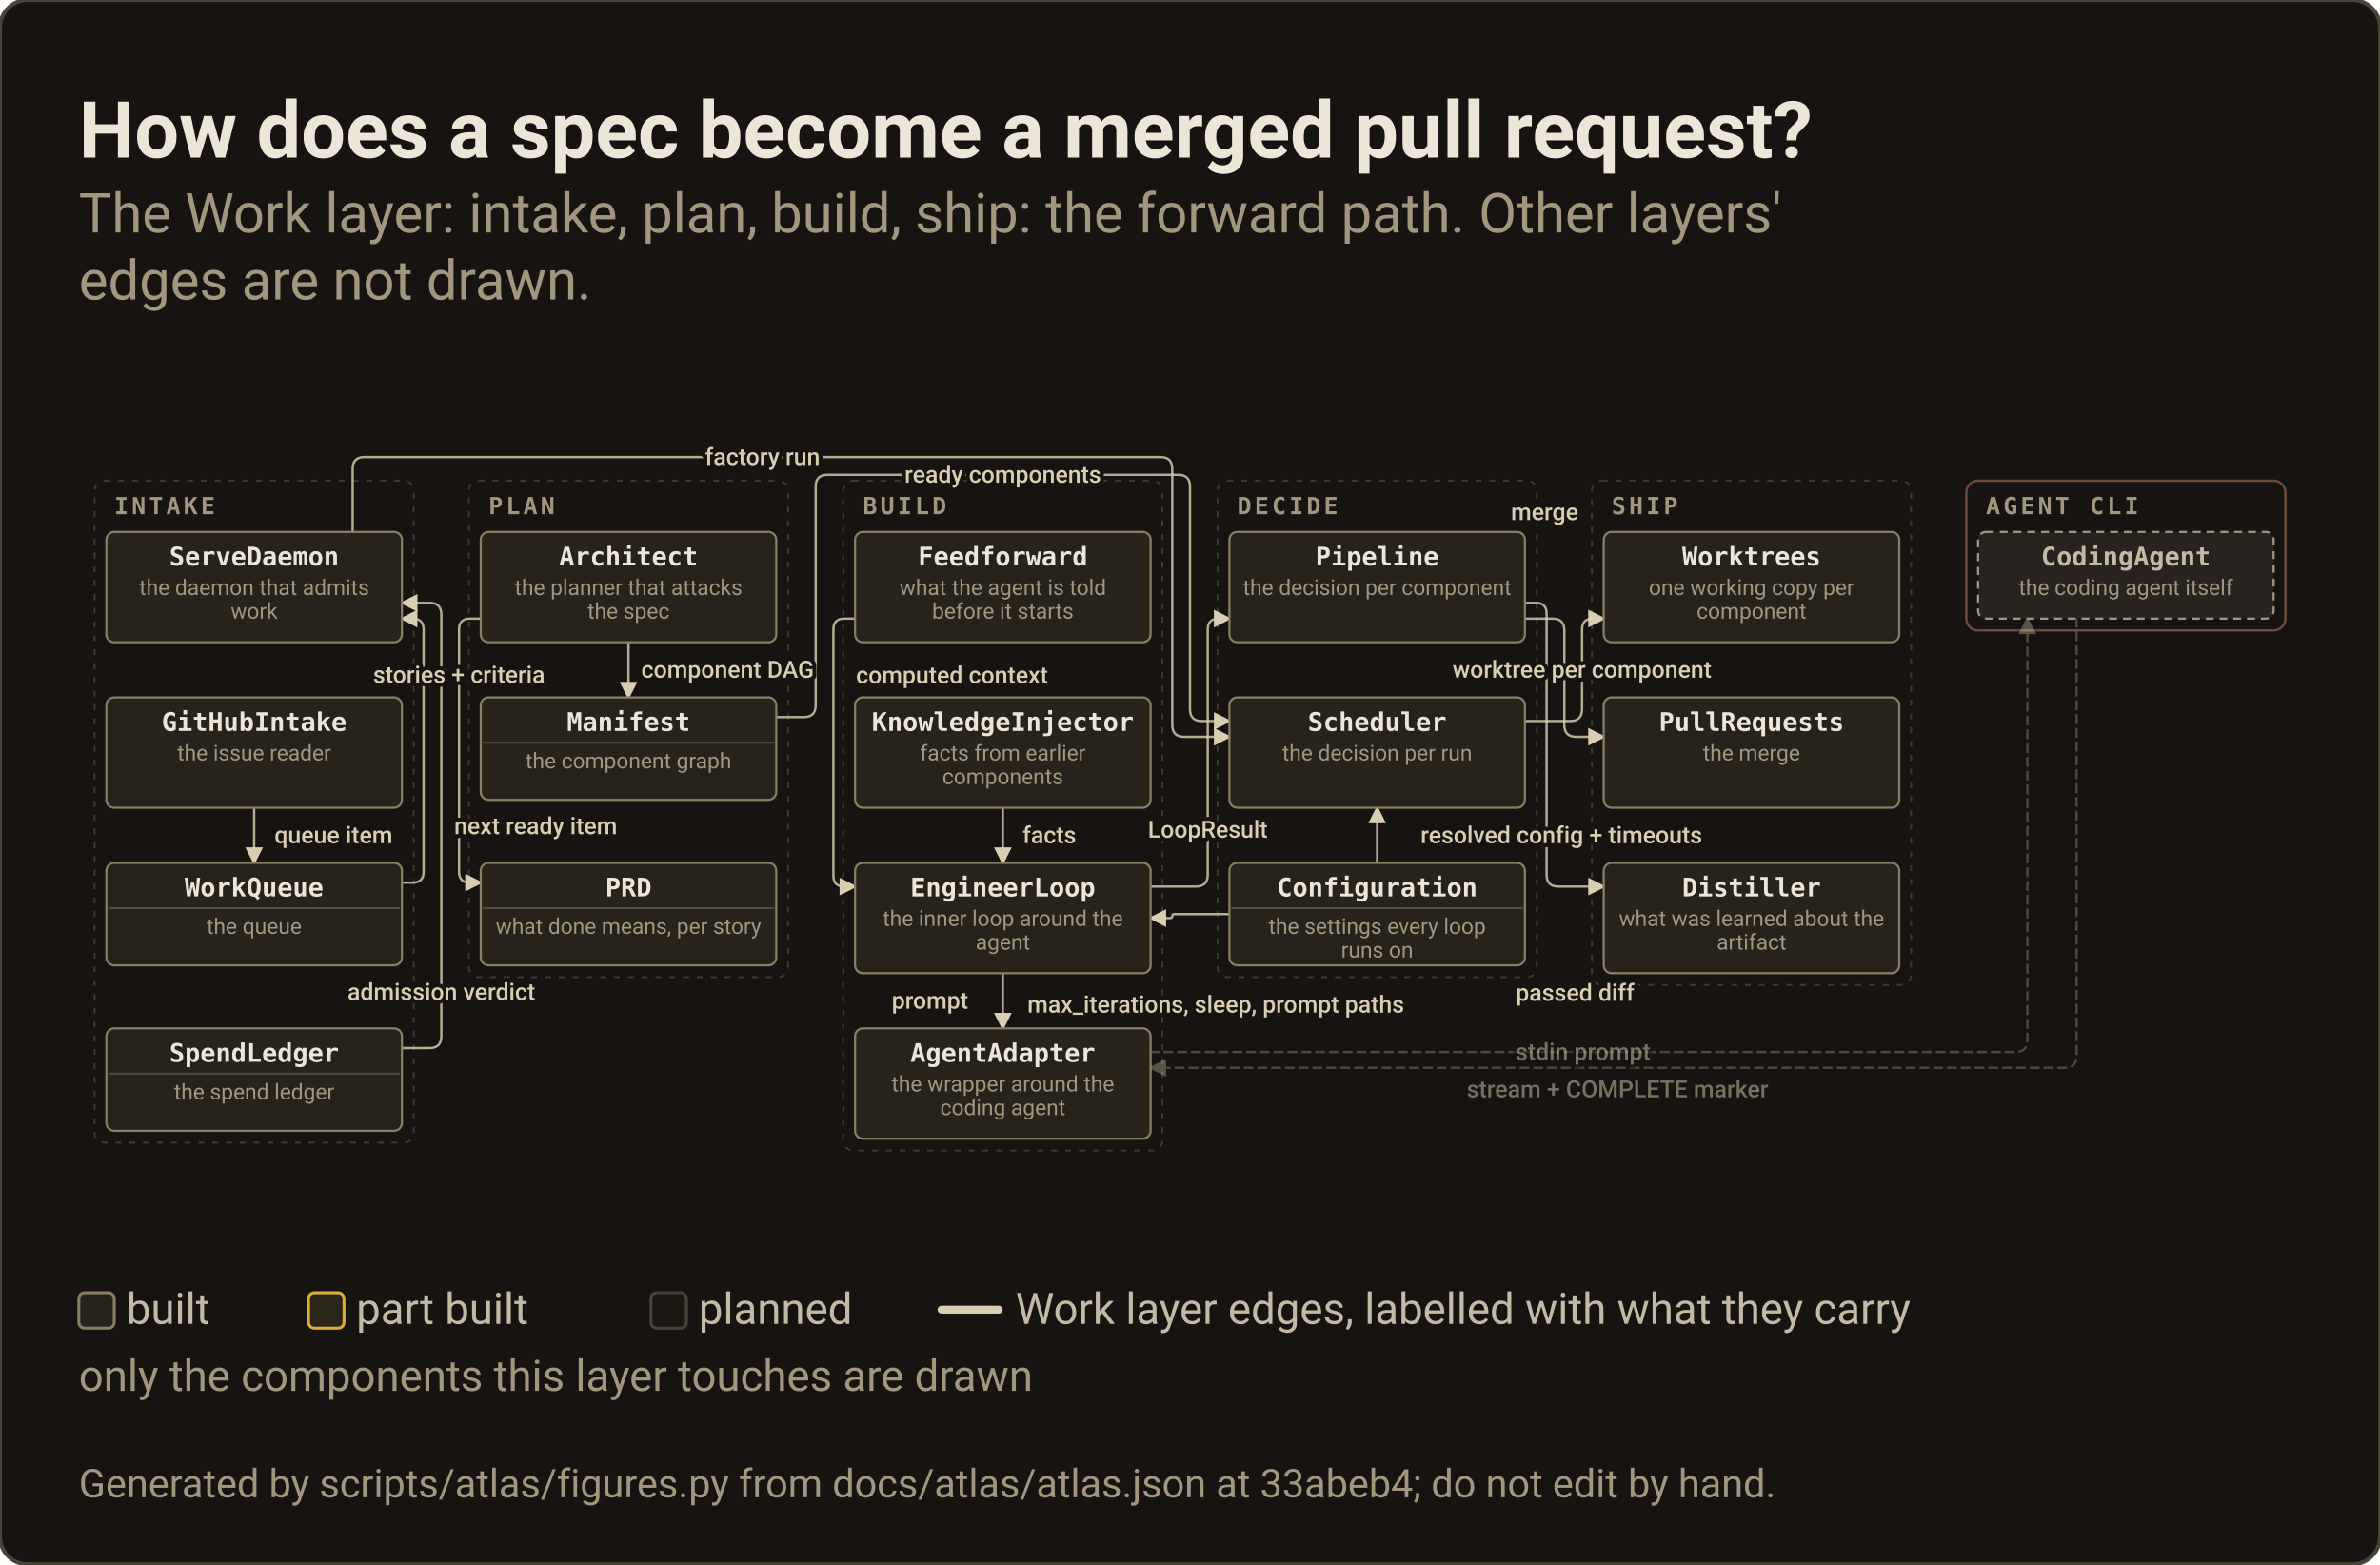
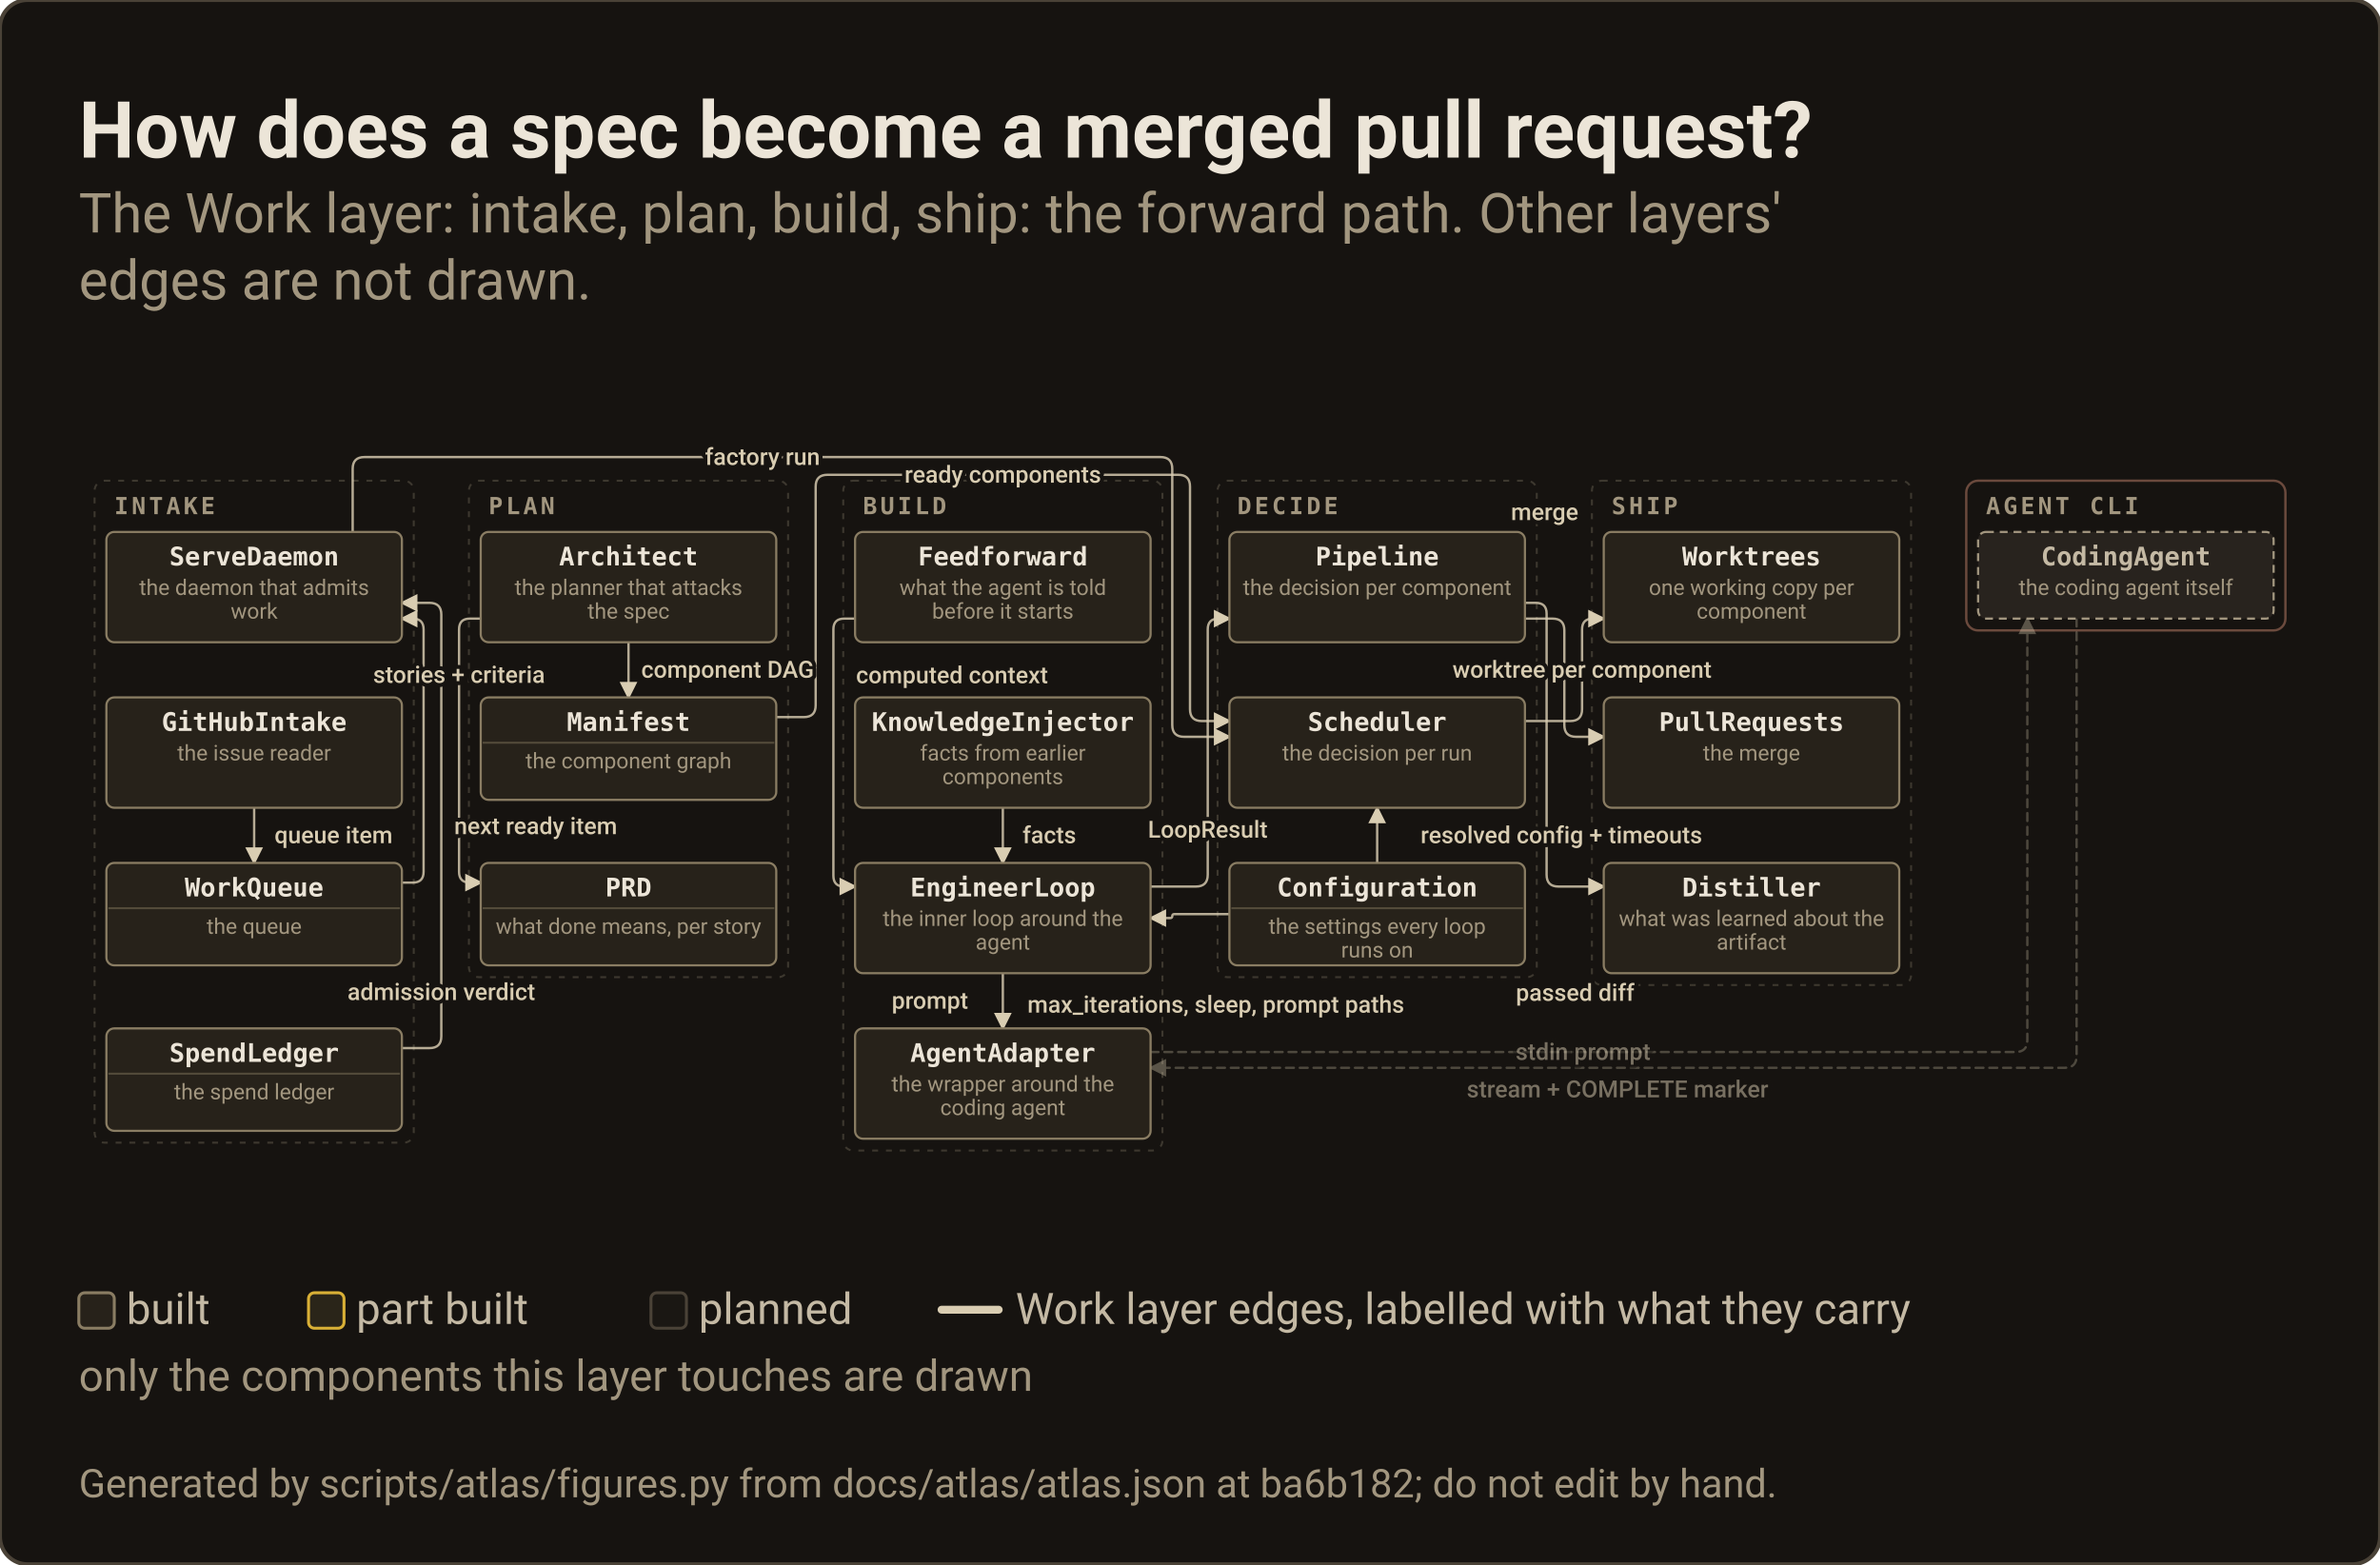
<svg xmlns="http://www.w3.org/2000/svg" width="1208" height="794" viewBox="0 0 1208 794" role="img" aria-label="Work layer of the kstrl system map">
  <rect x="0" y="0" width="1208" height="794" rx="14" fill="#161310" stroke="#4A4237" stroke-width="2" />
  <text x="40.0" y="80.0" class="c0">How does a spec become a merged pull request?</text>
  <text x="40.0" y="118.0" class="c1">The Work layer: intake, plan, build, ship: the forward path. Other layers'</text>
  <text x="40.0" y="152.0" class="c1">edges are not drawn.</text>
  <svg id="map" x="40.0" y="170.0" width="1128" height="464" viewBox="0 0 1128 464" overflow="visible">
    <defs>
      <marker id="map-m-work" viewBox="0 0 8 8" refX="7" refY="4" markerUnits="userSpaceOnUse" markerWidth="9" markerHeight="9" orient="auto-start-reverse">
        <path d="M0,0 L8,4 L0,8 z" fill="#D9CDB2" />
      </marker>
      <marker id="map-m-measure" viewBox="0 0 8 8" refX="7" refY="4" markerUnits="userSpaceOnUse" markerWidth="9" markerHeight="9" orient="auto-start-reverse">
        <path d="M0,0 L8,4 L0,8 z" fill="#82A7BA" />
      </marker>
      <marker id="map-m-feedback" viewBox="0 0 8 8" refX="7" refY="4" markerUnits="userSpaceOnUse" markerWidth="9" markerHeight="9" orient="auto-start-reverse">
        <path d="M0,0 L8,4 L0,8 z" fill="#E39A86" />
      </marker>
      <marker id="map-m-operator" viewBox="0 0 8 8" refX="7" refY="4" markerUnits="userSpaceOnUse" markerWidth="9" markerHeight="9" orient="auto-start-reverse">
        <path d="M0,0 L8,4 L0,8 z" fill="#DD9BBD" />
      </marker>
      <marker id="map-m-trust" viewBox="0 0 8 8" refX="7" refY="4" markerUnits="userSpaceOnUse" markerWidth="9" markerHeight="9" orient="auto-start-reverse">
        <path d="M0,0 L8,4 L0,8 z" fill="#B48EC9" />
      </marker>
      <marker id="map-m-learn" viewBox="0 0 8 8" refX="7" refY="4" markerUnits="userSpaceOnUse" markerWidth="9" markerHeight="9" orient="auto-start-reverse">
        <path d="M0,0 L8,4 L0,8 z" fill="#86C9A9" />
      </marker>
      <marker id="map-m-record" viewBox="0 0 8 8" refX="7" refY="4" markerUnits="userSpaceOnUse" markerWidth="9" markerHeight="9" orient="auto-start-reverse">
        <path d="M0,0 L8,4 L0,8 z" fill="#B7C27C" />
      </marker>
      <marker id="map-m-change" viewBox="0 0 8 8" refX="7" refY="4" markerUnits="userSpaceOnUse" markerWidth="9" markerHeight="9" orient="auto-start-reverse">
        <path d="M0,0 L8,4 L0,8 z" fill="#E26D5A" />
      </marker>
      <marker id="map-m-reach" viewBox="0 0 8 8" refX="7" refY="4" markerUnits="userSpaceOnUse" markerWidth="9" markerHeight="9" orient="auto-start-reverse">
        <path d="M0,0 L8,4 L0,8 z" fill="#E5A84F" />
      </marker>
    </defs>
    <style>#map .node.quiet{opacity:.42}#map .node.planned{opacity:.5}#map .node.planned.quiet{opacity:.3}#map .node.meas .node__box{stroke:#82A7BA;stroke-width:2.2}#map .node.acts .node__box{stroke:#E5A84F;stroke-width:2.4}#map .node__ring{display:none;fill:none;stroke:#82A7BA;stroke-width:1.6}#map .node.meas .node__ring{display:inline}#map .flow.planned{opacity:.35}#map .flowlbl.planned{opacity:.5}#map .flow.off,#map .flowlbl.off{display:none}#map .flow.hot{opacity:1;stroke-opacity:1;stroke-width:2.6}#map .flowlbl.hot{opacity:1}</style>
    <rect x="8.0" y="74.0" width="162.0" height="336.0" rx="5" fill="none" stroke="#A2967F" stroke-opacity=".28" stroke-width="1" stroke-dasharray="3 4" />
    <text x="18.0" y="91.0" class="t1">INTAKE</text>
    <rect x="198.0" y="74.0" width="162.0" height="252.0" rx="5" fill="none" stroke="#A2967F" stroke-opacity=".28" stroke-width="1" stroke-dasharray="3 4" />
    <text x="208.0" y="91.0" class="t1">PLAN</text>
    <rect x="388.0" y="74.0" width="162.0" height="340.0" rx="5" fill="none" stroke="#A2967F" stroke-opacity=".28" stroke-width="1" stroke-dasharray="3 4" />
    <text x="398.0" y="91.0" class="t1">BUILD</text>
    <rect x="578.0" y="74.0" width="162.0" height="252.0" rx="5" fill="none" stroke="#A2967F" stroke-opacity=".28" stroke-width="1" stroke-dasharray="3 4" />
    <text x="588.0" y="91.0" class="t1">DECIDE</text>
    <rect x="768.0" y="74.0" width="162.0" height="256.0" rx="5" fill="none" stroke="#A2967F" stroke-opacity=".28" stroke-width="1" stroke-dasharray="3 4" />
    <text x="778.0" y="91.0" class="t1">SHIP</text>
    <rect x="958.0" y="74.0" width="162.0" height="76.0" rx="6" fill="none" stroke="#6B4A3D" stroke-width="1.2" />
    <text x="968.0" y="91.0" class="t1">AGENT CLI</text>
    <g data-layer="flow">
      <path id="map-f1" class="flow intake" data-edge="1" data-from="GitHubIntake" data-to="WorkQueue" data-art="queue item" data-kind="intake" data-layer="work" d="M 89.0 240.0 L 89.0 268.0" fill="none" stroke="#D9CDB2" stroke-opacity="0.82" stroke-width="1.2" stroke-linecap="round" marker-end="url(#map-m-work)" />
      <path id="map-f2" class="flow intake" data-edge="2" data-from="WorkQueue" data-to="ServeDaemon" data-art="next ready item" data-kind="intake" data-layer="work" d="M 164.0 278.0 L 169.5 278.0 Q 175.0 278.0 175.0 272.5 L 175.0 149.5 Q 175.0 144.0 169.5 144.0 L 164.0 144.0" fill="none" stroke="#D9CDB2" stroke-opacity="0.82" stroke-width="1.2" stroke-linecap="round" marker-end="url(#map-m-work)" />
      <path id="map-f3" class="flow intake" data-edge="3" data-from="SpendLedger" data-to="ServeDaemon" data-art="admission verdict" data-kind="intake" data-layer="work" d="M 164.0 362.0 L 178.0 362.0 Q 184.0 362.0 184.0 356.0 L 184.0 142.0 Q 184.0 136.0 178.0 136.0 L 164.0 136.0" fill="none" stroke="#D9CDB2" stroke-opacity="0.82" stroke-width="1.2" stroke-linecap="round" marker-end="url(#map-m-work)" />
      <path id="map-f5" class="flow intake" data-edge="5" data-from="ServeDaemon" data-to="Scheduler" data-art="factory run" data-kind="intake" data-layer="work" d="M 139.0 100.0 L 139.0 68.0 Q 139.0 62.0 145.0 62.0 L 549.0 62.0 Q 555.0 62.0 555.0 68.0 L 555.0 198.0 Q 555.0 204.0 561.0 204.0 L 584.0 204.0" fill="none" stroke="#D9CDB2" stroke-opacity="0.82" stroke-width="1.2" stroke-linecap="round" marker-end="url(#map-m-work)" />
      <path id="map-f7" class="flow plan" data-edge="7" data-from="Architect" data-to="Manifest" data-art="component DAG" data-kind="plan" data-layer="work" d="M 279.0 156.0 L 279.0 184.0" fill="none" stroke="#D9CDB2" stroke-opacity="0.82" stroke-width="1.2" stroke-linecap="round" marker-end="url(#map-m-work)" />
      <path id="map-f8" class="flow plan" data-edge="8" data-from="Architect" data-to="PRD" data-art="stories + criteria" data-kind="plan" data-layer="work" d="M 204.0 144.0 L 198.5 144.0 Q 193.0 144.0 193.0 149.5 L 193.0 272.5 Q 193.0 278.0 198.5 278.0 L 204.0 278.0" fill="none" stroke="#D9CDB2" stroke-opacity="0.82" stroke-width="1.2" stroke-linecap="round" marker-end="url(#map-m-work)" />
      <path id="map-f9" class="flow decide" data-edge="9" data-from="Configuration" data-to="Scheduler" data-art="resolved config + timeouts" data-kind="decide" data-layer="work" d="M 659.0 268.0 L 659.0 240.0" fill="none" stroke="#D9CDB2" stroke-opacity="0.82" stroke-width="1.2" stroke-linecap="round" marker-end="url(#map-m-work)" />
      <path id="map-f10" class="flow decide" data-edge="10" data-from="Manifest" data-to="Scheduler" data-art="ready components" data-kind="decide" data-layer="work" d="M 354.0 194.0 L 368.0 194.0 Q 374.0 194.0 374.0 188.0 L 374.0 77.0 Q 374.0 71.0 380.0 71.0 L 558.0 71.0 Q 564.0 71.0 564.0 77.0 L 564.0 190.0 Q 564.0 196.0 570.0 196.0 L 584.0 196.0" fill="none" stroke="#D9CDB2" stroke-opacity="0.82" stroke-width="1.2" stroke-linecap="round" marker-end="url(#map-m-work)" />
      <path id="map-f11" class="flow ship" data-edge="11" data-from="Scheduler" data-to="Worktrees" data-art="worktree per component" data-kind="ship" data-layer="work" d="M 734.0 196.0 L 757.0 196.0 Q 763.0 196.0 763.0 190.0 L 763.0 149.5 Q 763.0 144.0 768.5 144.0 L 774.0 144.0" fill="none" stroke="#D9CDB2" stroke-opacity="0.82" stroke-width="1.2" stroke-linecap="round" marker-end="url(#map-m-work)" />
      <path id="map-f12" class="flow build" data-edge="12" data-from="Configuration" data-to="EngineerLoop" data-art="max_iterations, sleep, prompt paths" data-kind="build" data-layer="work" d="M 584.0 294.0 L 556.0 294.0 Q 555.0 294.0 555.0 295.0 L 555.0 295.0 Q 555.0 296.0 554.0 296.0 L 544.0 296.0" fill="none" stroke="#D9CDB2" stroke-opacity="0.82" stroke-width="1.2" stroke-linecap="round" marker-end="url(#map-m-work)" />
      <path id="map-f13" class="flow build" data-edge="13" data-from="Feedforward" data-to="EngineerLoop" data-art="computed context" data-kind="build" data-layer="work" d="M 394.0 144.0 L 388.5 144.0 Q 383.0 144.0 383.0 149.5 L 383.0 274.5 Q 383.0 280.0 388.5 280.0 L 394.0 280.0" fill="none" stroke="#D9CDB2" stroke-opacity="0.82" stroke-width="1.2" stroke-linecap="round" marker-end="url(#map-m-work)" />
      <path id="map-f14" class="flow build" data-edge="14" data-from="KnowledgeInjector" data-to="EngineerLoop" data-art="facts" data-kind="build" data-layer="work" d="M 469.0 240.0 L 469.0 268.0" fill="none" stroke="#D9CDB2" stroke-opacity="0.82" stroke-width="1.2" stroke-linecap="round" marker-end="url(#map-m-work)" />
      <path id="map-f16" class="flow build" data-edge="16" data-from="EngineerLoop" data-to="AgentAdapter" data-art="prompt" data-kind="build" data-layer="work" d="M 469.0 324.0 L 469.0 352.0" fill="none" stroke="#D9CDB2" stroke-opacity="0.82" stroke-width="1.2" stroke-linecap="round" marker-end="url(#map-m-work)" />
      <path id="map-f17" class="flow build planned" data-edge="17" data-from="AgentAdapter" data-to="CodingAgent" data-art="stdin prompt" data-kind="build" data-layer="work" d="M 544.0 364.0 L 983.0 364.0 Q 989.0 364.0 989.0 358.0 L 989.0 144.0" fill="none" stroke="#D9CDB2" stroke-opacity="0.82" stroke-width="1.2" stroke-dasharray="4 3" stroke-linecap="round" marker-end="url(#map-m-work)" />
      <path id="map-f18" class="flow build planned" data-edge="18" data-from="CodingAgent" data-to="AgentAdapter" data-art="stream + COMPLETE marker" data-kind="build" data-layer="work" d="M 1014.0 144.0 L 1014.0 366.0 Q 1014.0 372.0 1008.0 372.0 L 544.0 372.0" fill="none" stroke="#D9CDB2" stroke-opacity="0.82" stroke-width="1.2" stroke-dasharray="4 3" stroke-linecap="round" marker-end="url(#map-m-work)" />
      <path id="map-f23" class="flow decide" data-edge="23" data-from="EngineerLoop" data-to="Pipeline" data-art="LoopResult" data-kind="decide" data-layer="work" d="M 544.0 280.0 L 567.0 280.0 Q 573.0 280.0 573.0 274.0 L 573.0 149.5 Q 573.0 144.0 578.5 144.0 L 584.0 144.0" fill="none" stroke="#D9CDB2" stroke-opacity="0.82" stroke-width="1.2" stroke-linecap="round" marker-end="url(#map-m-work)" />
      <path id="map-f37" class="flow ship" data-edge="37" data-from="Pipeline" data-to="Distiller" data-art="passed diff" data-kind="ship" data-layer="work" d="M 734.0 136.0 L 739.5 136.0 Q 745.0 136.0 745.0 141.5 L 745.0 274.0 Q 745.0 280.0 751.0 280.0 L 774.0 280.0" fill="none" stroke="#D9CDB2" stroke-opacity="0.82" stroke-width="1.2" stroke-linecap="round" marker-end="url(#map-m-work)" />
      <path id="map-f39" class="flow ship" data-edge="39" data-from="Pipeline" data-to="PullRequests" data-art="merge" data-kind="ship" data-layer="work" d="M 734.0 144.0 L 748.0 144.0 Q 754.0 144.0 754.0 150.0 L 754.0 198.0 Q 754.0 204.0 760.0 204.0 L 774.0 204.0" fill="none" stroke="#D9CDB2" stroke-opacity="0.82" stroke-width="1.2" stroke-linecap="round" marker-end="url(#map-m-work)" />
    </g>
    <g class="node built" data-id="ServeDaemon" data-kind="component" data-state="built" data-region="intake" role="button" tabindex="0" aria-label="ServeDaemon, the daemon that admits work, built">
      <rect class="node__box" x="14.0" y="100.0" width="150.0" height="56.0" rx="4.0" fill="#27221A" stroke="#8A7D63" stroke-width="1.1" />
      <rect class="node__ring" x="17.0" y="103.0" width="144.0" height="50.0" rx="3.0" />
      <text x="89.0" y="117.0" class="t2">ServeDaemon</text>
      <g data-layer="job">
        <text x="89.0" y="132.0" class="t3">the daemon that admits</text>
        <text x="89.0" y="144.0" class="t3">work</text>
      </g>
    </g>
    <g class="node built" data-id="GitHubIntake" data-kind="component" data-state="built" data-region="intake" role="button" tabindex="0" aria-label="GitHubIntake, the issue reader, built">
      <rect class="node__box" x="14.0" y="184.0" width="150.0" height="56.0" rx="4.0" fill="#27221A" stroke="#8A7D63" stroke-width="1.1" />
      <rect class="node__ring" x="17.0" y="187.0" width="144.0" height="50.0" rx="3.0" />
      <text x="89.0" y="201.0" class="t2">GitHubIntake</text>
      <g data-layer="job">
        <text x="89.0" y="216.0" class="t3">the issue reader</text>
      </g>
    </g>
    <g class="node built" data-id="WorkQueue" data-kind="store" data-state="built" data-region="intake" role="button" tabindex="0" aria-label="WorkQueue, the queue, built">
      <rect class="node__box" x="14.0" y="268.0" width="150.0" height="52.0" rx="4.0" fill="#27221A" stroke="#8A7D63" stroke-width="1.1" />
      <rect class="node__ring" x="17.0" y="271.0" width="144.0" height="46.0" rx="3.0" />
      <text x="89.0" y="285.0" class="t2">WorkQueue</text>
      <line x1="15.0" y1="291.0" x2="163.0" y2="291.0" stroke="#8A7D63" stroke-opacity=".45" stroke-width="1" />
      <g data-layer="job">
        <text x="89.0" y="304.0" class="t3">the queue</text>
      </g>
    </g>
    <g class="node built" data-id="SpendLedger" data-kind="store" data-state="built" data-region="intake" role="button" tabindex="0" aria-label="SpendLedger, the spend ledger, built">
      <rect class="node__box" x="14.0" y="352.0" width="150.0" height="52.0" rx="4.0" fill="#27221A" stroke="#8A7D63" stroke-width="1.1" />
      <rect class="node__ring" x="17.0" y="355.0" width="144.0" height="46.0" rx="3.0" />
      <text x="89.0" y="369.0" class="t2">SpendLedger</text>
      <line x1="15.0" y1="375.0" x2="163.0" y2="375.0" stroke="#8A7D63" stroke-opacity=".45" stroke-width="1" />
      <g data-layer="job">
        <text x="89.0" y="388.0" class="t3">the spend ledger</text>
      </g>
    </g>
    <g class="node built" data-id="Architect" data-kind="component" data-state="built" data-region="plan" role="button" tabindex="0" aria-label="Architect, the planner that attacks the spec, built">
      <rect class="node__box" x="204.0" y="100.0" width="150.0" height="56.0" rx="4.0" fill="#27221A" stroke="#8A7D63" stroke-width="1.1" />
      <rect class="node__ring" x="207.0" y="103.0" width="144.0" height="50.0" rx="3.0" />
      <text x="279.0" y="117.0" class="t2">Architect</text>
      <g data-layer="job">
        <text x="279.0" y="132.0" class="t3">the planner that attacks</text>
        <text x="279.0" y="144.0" class="t3">the spec</text>
      </g>
    </g>
    <g class="node built" data-id="Manifest" data-kind="store" data-state="built" data-region="plan" role="button" tabindex="0" aria-label="Manifest, the component graph, built">
      <rect class="node__box" x="204.0" y="184.0" width="150.0" height="52.0" rx="4.0" fill="#27221A" stroke="#8A7D63" stroke-width="1.1" />
      <rect class="node__ring" x="207.0" y="187.0" width="144.0" height="46.0" rx="3.0" />
      <text x="279.0" y="201.0" class="t2">Manifest</text>
      <line x1="205.0" y1="207.0" x2="353.0" y2="207.0" stroke="#8A7D63" stroke-opacity=".45" stroke-width="1" />
      <g data-layer="job">
        <text x="279.0" y="220.0" class="t3">the component graph</text>
      </g>
    </g>
    <g class="node built" data-id="PRD" data-kind="store" data-state="built" data-region="plan" role="button" tabindex="0" aria-label="PRD, what done means, per story, built">
      <rect class="node__box" x="204.0" y="268.0" width="150.0" height="52.0" rx="4.0" fill="#27221A" stroke="#8A7D63" stroke-width="1.1" />
      <rect class="node__ring" x="207.0" y="271.0" width="144.0" height="46.0" rx="3.0" />
      <text x="279.0" y="285.0" class="t2">PRD</text>
      <line x1="205.0" y1="291.0" x2="353.0" y2="291.0" stroke="#8A7D63" stroke-opacity=".45" stroke-width="1" />
      <g data-layer="job">
        <text x="279.0" y="304.0" class="t3">what done means, per story</text>
      </g>
    </g>
    <g class="node built" data-id="Feedforward" data-kind="component" data-state="built" data-region="build" role="button" tabindex="0" aria-label="Feedforward, what the agent is told before it starts, built">
      <rect class="node__box" x="394.0" y="100.0" width="150.0" height="56.0" rx="4.0" fill="#27221A" stroke="#8A7D63" stroke-width="1.1" />
      <rect class="node__ring" x="397.0" y="103.0" width="144.0" height="50.0" rx="3.0" />
      <text x="469.0" y="117.0" class="t2">Feedforward</text>
      <g data-layer="job">
        <text x="469.0" y="132.0" class="t3">what the agent is told</text>
        <text x="469.0" y="144.0" class="t3">before it starts</text>
      </g>
    </g>
    <g class="node built" data-id="KnowledgeInjector" data-kind="component" data-state="built" data-region="build" role="button" tabindex="0" aria-label="KnowledgeInjector, facts from earlier components, built">
      <rect class="node__box" x="394.0" y="184.0" width="150.0" height="56.0" rx="4.0" fill="#27221A" stroke="#8A7D63" stroke-width="1.1" />
      <rect class="node__ring" x="397.0" y="187.0" width="144.0" height="50.0" rx="3.0" />
      <text x="469.0" y="201.0" class="t2">KnowledgeInjector</text>
      <g data-layer="job">
        <text x="469.0" y="216.0" class="t3">facts from earlier</text>
        <text x="469.0" y="228.0" class="t3">components</text>
      </g>
    </g>
    <g class="node built" data-id="EngineerLoop" data-kind="component" data-state="built" data-region="build" role="button" tabindex="0" aria-label="EngineerLoop, the inner loop around the agent, built">
      <rect class="node__box" x="394.0" y="268.0" width="150.0" height="56.0" rx="4.0" fill="#27221A" stroke="#8A7D63" stroke-width="1.1" />
      <rect class="node__ring" x="397.0" y="271.0" width="144.0" height="50.0" rx="3.0" />
      <text x="469.0" y="285.0" class="t2">EngineerLoop</text>
      <g data-layer="job">
        <text x="469.0" y="300.0" class="t3">the inner loop around the</text>
        <text x="469.0" y="312.0" class="t3">agent</text>
      </g>
    </g>
    <g class="node built" data-id="AgentAdapter" data-kind="component" data-state="built" data-region="build" role="button" tabindex="0" aria-label="AgentAdapter, the wrapper around the coding agent, built">
      <rect class="node__box" x="394.0" y="352.0" width="150.0" height="56.0" rx="4.0" fill="#27221A" stroke="#8A7D63" stroke-width="1.1" />
      <rect class="node__ring" x="397.0" y="355.0" width="144.0" height="50.0" rx="3.0" />
      <text x="469.0" y="369.0" class="t2">AgentAdapter</text>
      <g data-layer="job">
        <text x="469.0" y="384.0" class="t3">the wrapper around the</text>
        <text x="469.0" y="396.0" class="t3">coding agent</text>
      </g>
    </g>
    <g class="node built" data-id="Pipeline" data-kind="component" data-state="built" data-region="decide" role="button" tabindex="0" aria-label="Pipeline, the decision per component, built">
      <rect class="node__box" x="584.0" y="100.0" width="150.0" height="56.0" rx="4.0" fill="#27221A" stroke="#8A7D63" stroke-width="1.1" />
      <rect class="node__ring" x="587.0" y="103.0" width="144.0" height="50.0" rx="3.0" />
      <text x="659.0" y="117.0" class="t2">Pipeline</text>
      <g data-layer="job">
        <text x="659.0" y="132.0" class="t3">the decision per component</text>
      </g>
    </g>
    <g class="node built" data-id="Scheduler" data-kind="component" data-state="built" data-region="decide" role="button" tabindex="0" aria-label="Scheduler, the decision per run, built">
      <rect class="node__box" x="584.0" y="184.0" width="150.0" height="56.0" rx="4.0" fill="#27221A" stroke="#8A7D63" stroke-width="1.1" />
      <rect class="node__ring" x="587.0" y="187.0" width="144.0" height="50.0" rx="3.0" />
      <text x="659.0" y="201.0" class="t2">Scheduler</text>
      <g data-layer="job">
        <text x="659.0" y="216.0" class="t3">the decision per run</text>
      </g>
    </g>
    <g class="node built" data-id="Configuration" data-kind="store" data-state="built" data-region="decide" role="button" tabindex="0" aria-label="Configuration, the settings every loop runs on, built">
      <rect class="node__box" x="584.0" y="268.0" width="150.0" height="52.0" rx="4.0" fill="#27221A" stroke="#8A7D63" stroke-width="1.1" />
      <rect class="node__ring" x="587.0" y="271.0" width="144.0" height="46.0" rx="3.0" />
      <text x="659.0" y="285.0" class="t2">Configuration</text>
      <line x1="585.0" y1="291.0" x2="733.0" y2="291.0" stroke="#8A7D63" stroke-opacity=".45" stroke-width="1" />
      <g data-layer="job">
        <text x="659.0" y="304.0" class="t3">the settings every loop</text>
        <text x="659.0" y="316.0" class="t3">runs on</text>
      </g>
    </g>
    <g class="node built" data-id="Worktrees" data-kind="component" data-state="built" data-region="ship" role="button" tabindex="0" aria-label="Worktrees, one working copy per component, built">
      <rect class="node__box" x="774.0" y="100.0" width="150.0" height="56.0" rx="4.0" fill="#27221A" stroke="#8A7D63" stroke-width="1.1" />
      <rect class="node__ring" x="777.0" y="103.0" width="144.0" height="50.0" rx="3.0" />
      <text x="849.0" y="117.0" class="t2">Worktrees</text>
      <g data-layer="job">
        <text x="849.0" y="132.0" class="t3">one working copy per</text>
        <text x="849.0" y="144.0" class="t3">component</text>
      </g>
    </g>
    <g class="node built" data-id="PullRequests" data-kind="component" data-state="built" data-region="ship" role="button" tabindex="0" aria-label="PullRequests, the merge, built">
      <rect class="node__box" x="774.0" y="184.0" width="150.0" height="56.0" rx="4.0" fill="#27221A" stroke="#8A7D63" stroke-width="1.1" />
      <rect class="node__ring" x="777.0" y="187.0" width="144.0" height="50.0" rx="3.0" />
      <text x="849.0" y="201.0" class="t2">PullRequests</text>
      <g data-layer="job">
        <text x="849.0" y="216.0" class="t3">the merge</text>
      </g>
    </g>
    <g class="node built" data-id="Distiller" data-kind="component" data-state="built" data-region="ship" role="button" tabindex="0" aria-label="Distiller, what was learned about the artifact, built">
      <rect class="node__box" x="774.0" y="268.0" width="150.0" height="56.0" rx="4.0" fill="#27221A" stroke="#8A7D63" stroke-width="1.1" />
      <rect class="node__ring" x="777.0" y="271.0" width="144.0" height="50.0" rx="3.0" />
      <text x="849.0" y="285.0" class="t2">Distiller</text>
      <g data-layer="job">
        <text x="849.0" y="300.0" class="t3">what was learned about the</text>
        <text x="849.0" y="312.0" class="t3">artifact</text>
      </g>
    </g>
    <g class="node actor" data-id="CodingAgent" data-kind="actor" data-state="planned" data-region="agent_cli" role="button" tabindex="0" aria-label="CodingAgent, the coding agent itself, outside">
      <rect class="node__box" x="964.0" y="100.0" width="150.0" height="44.0" rx="4.0" fill="#28231E" stroke="#A2967F" stroke-width="1.1" stroke-dasharray="4 3" />
      <rect class="node__ring" x="967.0" y="103.0" width="144.0" height="38.0" rx="3.0" />
      <text x="1039.0" y="117.0" class="t4">CodingAgent</text>
      <g data-layer="job">
        <text x="1039.0" y="132.0" class="t3">the coding agent itself</text>
      </g>
    </g>
    <g data-layer="flow">
      <g class="flowlbl intake" data-edge="1" data-from="GitHubIntake" data-to="WorkQueue" data-layer="work">
        <text x="129.3" y="258.0" class="t0">queue item</text>
      </g>
      <g class="flowlbl intake" data-edge="2" data-from="WorkQueue" data-to="ServeDaemon" data-layer="work">
        <text x="231.9" y="253.4" class="t0">next ready item</text>
      </g>
      <g class="flowlbl intake" data-edge="3" data-from="SpendLedger" data-to="ServeDaemon" data-layer="work">
        <text x="184.0" y="337.6" class="t0">admission verdict</text>
      </g>
      <g class="flowlbl intake" data-edge="5" data-from="ServeDaemon" data-to="Scheduler" data-layer="work">
        <text x="347.0" y="66.0" class="t0">factory run</text>
      </g>
      <g class="flowlbl plan" data-edge="7" data-from="Architect" data-to="Manifest" data-layer="work">
        <text x="329.3" y="174.0" class="t0">component DAG</text>
      </g>
      <g class="flowlbl plan" data-edge="8" data-from="Architect" data-to="PRD" data-layer="work">
        <text x="193.0" y="176.6" class="t0">stories + criteria</text>
      </g>
      <g class="flowlbl decide" data-edge="9" data-from="Configuration" data-to="Scheduler" data-layer="work">
        <text x="752.5" y="258.0" class="t0">resolved config + timeouts</text>
      </g>
      <g class="flowlbl decide" data-edge="10" data-from="Manifest" data-to="Scheduler" data-layer="work">
        <text x="469.0" y="75.0" class="t0">ready components</text>
      </g>
      <g class="flowlbl ship" data-edge="11" data-from="Scheduler" data-to="Worktrees" data-layer="work">
        <text x="763.0" y="174.0" class="t0">worktree per component</text>
      </g>
      <g class="flowlbl build" data-edge="12" data-from="Configuration" data-to="EngineerLoop" data-layer="work">
        <text x="577.1" y="344.0" class="t0">max_iterations, sleep, prompt paths</text>
      </g>
      <g class="flowlbl build" data-edge="13" data-from="Feedforward" data-to="EngineerLoop" data-layer="work">
        <text x="443.2" y="176.8" class="t0">computed context</text>
      </g>
      <g class="flowlbl build" data-edge="14" data-from="KnowledgeInjector" data-to="EngineerLoop" data-layer="work">
        <text x="492.6" y="258.0" class="t0">facts</text>
      </g>
      <g class="flowlbl build" data-edge="16" data-from="EngineerLoop" data-to="AgentAdapter" data-layer="work">
        <text x="432.0" y="342.0" class="t0">prompt</text>
      </g>
      <g class="flowlbl build planned" data-edge="17" data-from="AgentAdapter" data-to="CodingAgent" data-layer="work">
        <text x="763.5" y="368.0" class="t0">stdin prompt</text>
      </g>
      <g class="flowlbl build planned" data-edge="18" data-from="CodingAgent" data-to="AgentAdapter" data-layer="work">
        <text x="781.0" y="387.0" class="t0">stream + COMPLETE marker</text>
      </g>
      <g class="flowlbl decide" data-edge="23" data-from="EngineerLoop" data-to="Pipeline" data-layer="work">
        <text x="573.0" y="255.2" class="t0">LoopResult</text>
      </g>
      <g class="flowlbl ship" data-edge="37" data-from="Pipeline" data-to="Distiller" data-layer="work">
        <text x="759.5" y="338.0" class="t0">passed diff</text>
      </g>
      <g class="flowlbl ship" data-edge="39" data-from="Pipeline" data-to="PullRequests" data-layer="work">
        <text x="744.0" y="94.0" class="t0">merge</text>
      </g>
    </g>
    <style>#map .t0{font-family:ui-sans-serif,system-ui,-apple-system,"SF Pro Text","Segoe UI",Roboto,"Helvetica Neue",Arial,sans-serif;font-size:12.0px;font-weight:500;fill:#D9CDB2;text-anchor:middle;paint-order:stroke;stroke:#161310;stroke-width:4;stroke-linejoin:round}#map .t1{font-family:ui-monospace,"SF Mono",SFMono-Regular,"JetBrains Mono",Menlo,Consolas,monospace;font-size:12.0px;font-weight:600;fill:#A2967F;text-anchor:start;letter-spacing:.13em}#map .t2{font-family:ui-monospace,"SF Mono",SFMono-Regular,"JetBrains Mono",Menlo,Consolas,monospace;font-size:13.0px;font-weight:600;fill:#ECE5D8;text-anchor:middle}#map .t3{font-family:ui-sans-serif,system-ui,-apple-system,"SF Pro Text","Segoe UI",Roboto,"Helvetica Neue",Arial,sans-serif;font-size:11.0px;font-weight:400;fill:#A2967F;text-anchor:middle}#map .t4{font-family:ui-monospace,"SF Mono",SFMono-Regular,"JetBrains Mono",Menlo,Consolas,monospace;font-size:13.0px;font-weight:600;fill:#C4B9A4;text-anchor:middle}</style>
  </svg>
  <rect x="40.0" y="656.2" width="18" height="18" rx="3" fill="#27221A" stroke="#8A7D63" stroke-width="1.5" />
  <text x="64.2" y="672.0" class="c2">built</text>
  <rect x="156.6" y="656.2" width="18" height="18" rx="3" fill="#2A2519" stroke="#D9B036" stroke-width="1.5" />
  <text x="180.8" y="672.0" class="c2">part built</text>
  <rect x="330.4" y="656.2" width="18" height="18" rx="3" fill="#1A1713" stroke="#4A4237" stroke-width="1.5" />
  <text x="354.6" y="672.0" class="c2">planned</text>
  <rect x="475.9" y="662.8" width="33" height="4" rx="2" fill="#D9CDB2" />
  <text x="515.5" y="672.0" class="c2">Work layer edges, labelled with what they carry</text>
  <text x="40.0" y="706.0" class="c3">only the components this layer touches are drawn</text>
-   <text x="40.0" y="760.0" class="c4">Generated by scripts/atlas/figures.py from docs/atlas/atlas.json at 33abeb4; do not edit by hand.</text>
+   <text x="40.0" y="760.0" class="c4">Generated by scripts/atlas/figures.py from docs/atlas/atlas.json at ba6b182; do not edit by hand.</text>
  <style>.c0{font-family:ui-sans-serif,system-ui,-apple-system,"SF Pro Text","Segoe UI",Roboto,"Helvetica Neue",Arial,sans-serif;font-size:40.0px;font-weight:600;fill:#ECE5D8;text-anchor:start}.c1{font-family:ui-sans-serif,system-ui,-apple-system,"SF Pro Text","Segoe UI",Roboto,"Helvetica Neue",Arial,sans-serif;font-size:28.0px;font-weight:400;fill:#A2967F;text-anchor:start}.c2{font-family:ui-sans-serif,system-ui,-apple-system,"SF Pro Text","Segoe UI",Roboto,"Helvetica Neue",Arial,sans-serif;font-size:22.0px;font-weight:400;fill:#C4B9A4;text-anchor:start}.c3{font-family:ui-sans-serif,system-ui,-apple-system,"SF Pro Text","Segoe UI",Roboto,"Helvetica Neue",Arial,sans-serif;font-size:22.0px;font-weight:400;fill:#A2967F;text-anchor:start}.c4{font-family:ui-sans-serif,system-ui,-apple-system,"SF Pro Text","Segoe UI",Roboto,"Helvetica Neue",Arial,sans-serif;font-size:20.0px;font-weight:400;fill:#A2967F;text-anchor:start}</style>
</svg>
